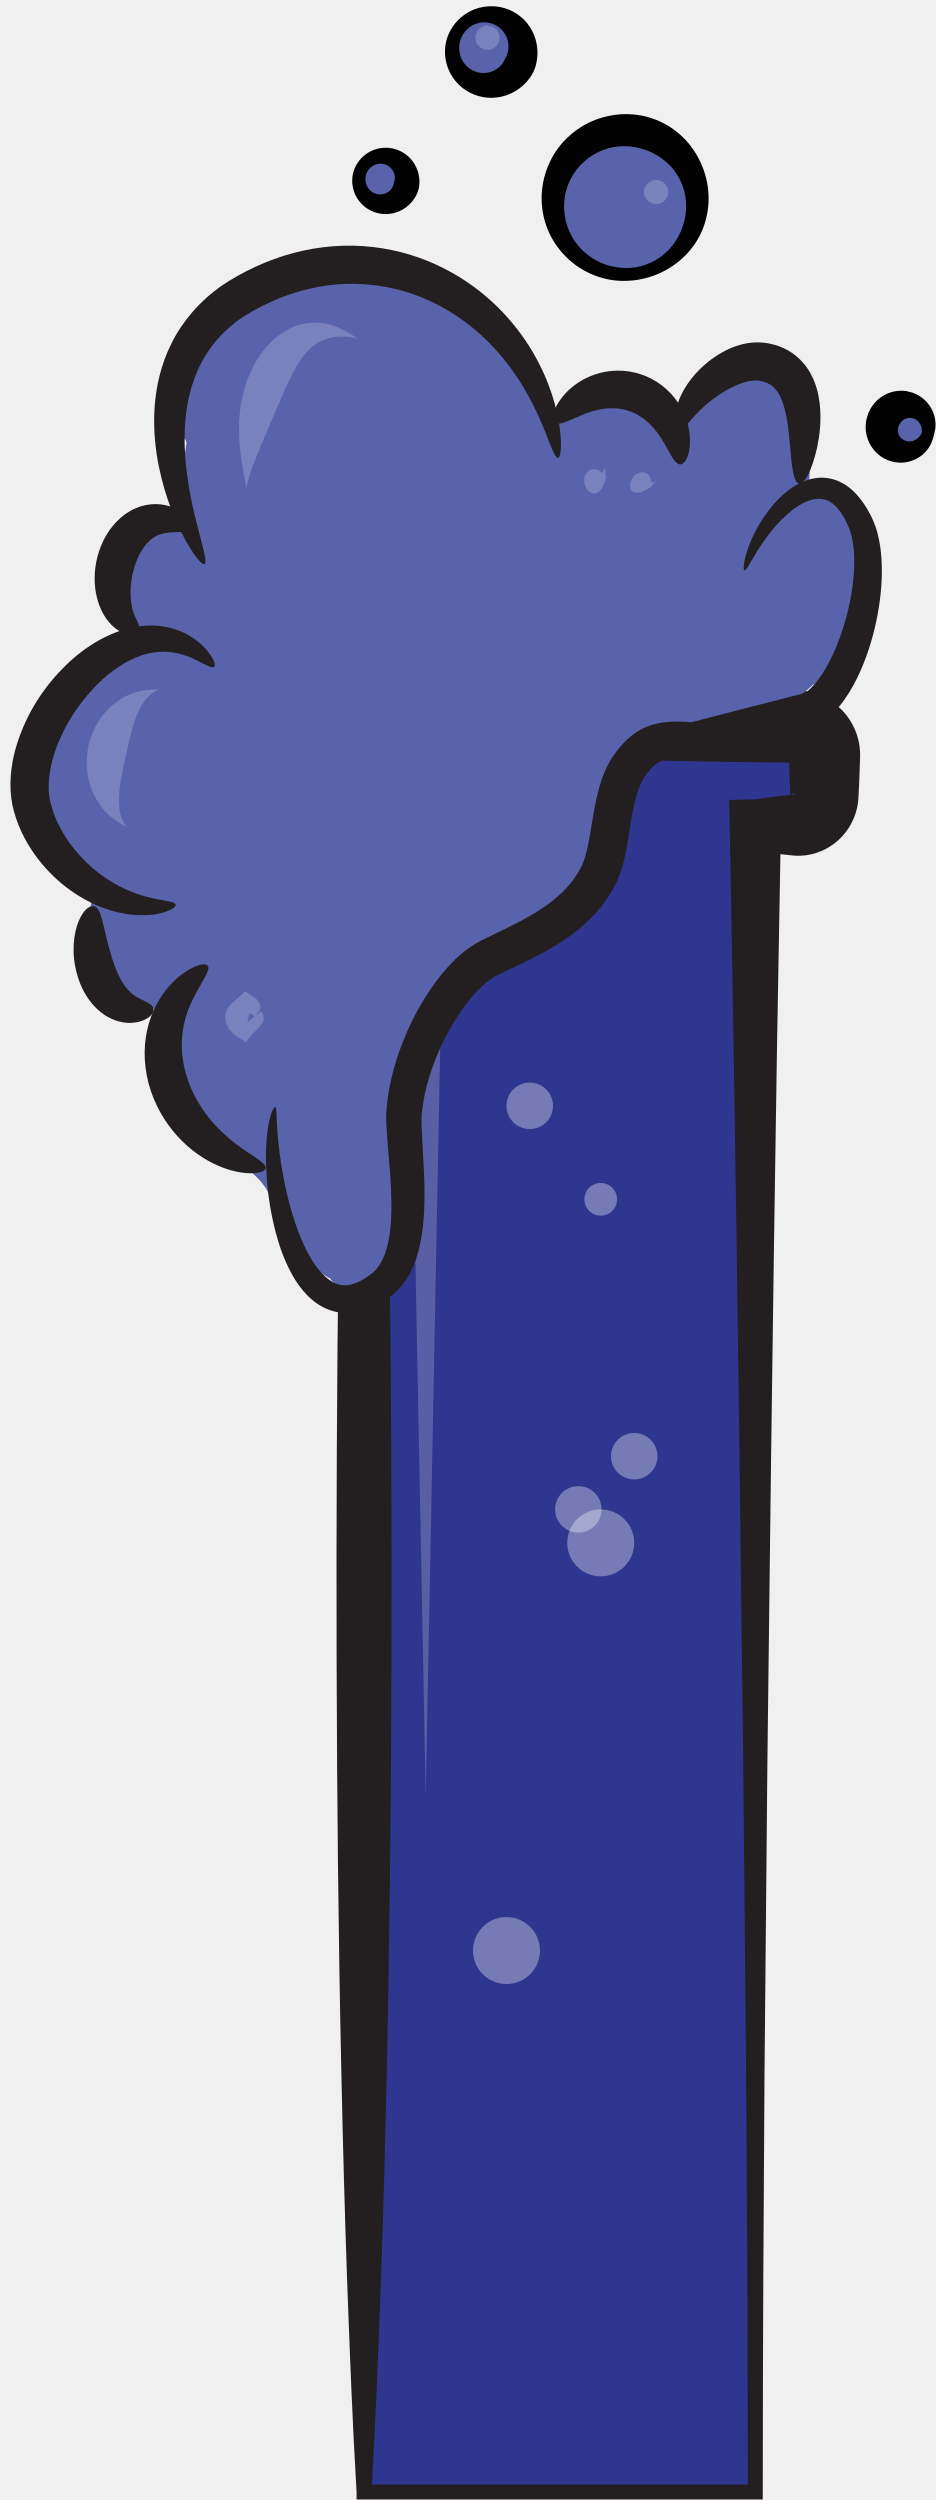
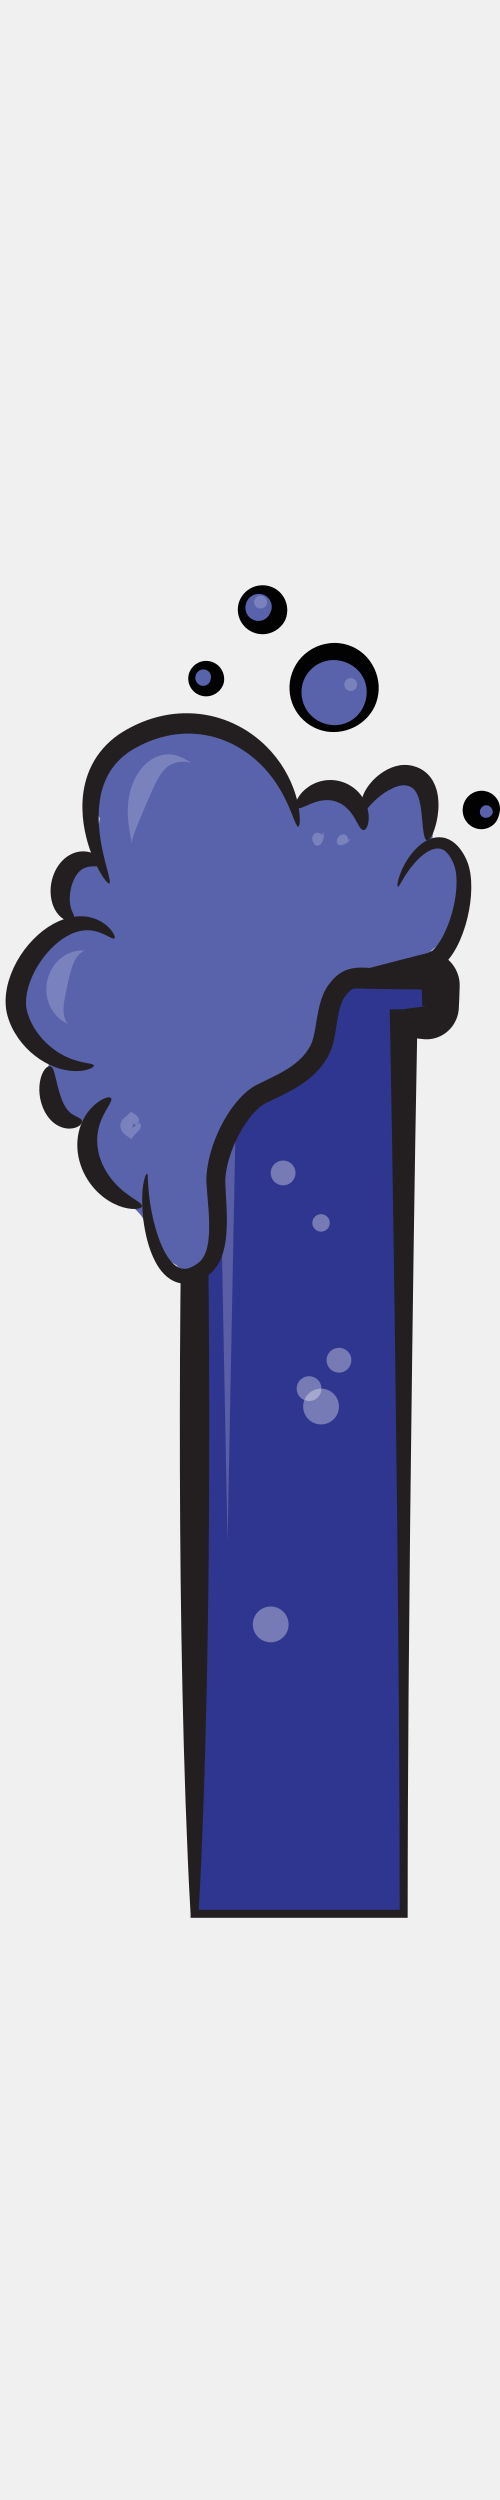
- <svg xmlns="http://www.w3.org/2000/svg" version="1.1" id="Layer_1" x="0px" y="0px" width="145.549px" height="388.947px" viewBox="0 0 145.549 388.947" enable-background="new 0 0 145.549 388.947" xml:space="preserve">
+ <svg xmlns="http://www.w3.org/2000/svg" version="1.1" id="Layer_1" x="0px" y="0px" width="100px" height="500px" viewBox="0 0 145.549 388.947" enable-background="new 0 0 145.549 388.947" xml:space="preserve">
  <g>
    <g>
      <path fill="#2F368F" d="M50.408,113.021h73.332c2.504,0,4.533,2.029,4.533,4.534v6.274c0,2.504-2.029,4.534-4.533,4.534h-6.23    v259.345H56.637V128.364h-6.229c-2.504,0-4.535-2.03-4.535-4.534v-6.274C45.873,115.051,47.904,113.021,50.408,113.021z" />
      <rect x="58.129" y="156.089" fill="#2F368F" width="59.619" height="217.083" />
      <path fill="#231F20" d="M133.799,116.863c-0.014-0.288-0.047-0.575-0.084-0.863c-0.166-1.152-0.545-2.277-1.098-3.304    c-1.102-2.054-2.924-3.696-5.105-4.562c-0.543-0.219-1.107-0.392-1.68-0.511c-0.287-0.058-0.574-0.109-0.865-0.144l-0.223-0.025    l-0.275-0.023l-0.279-0.016l-0.146-0.006l-0.336-0.006l-0.195,0.002l-0.393,0.003l-0.781,0.005l-3.127,0.02l-6.254,0.075    c-4.172,0.067-8.34,0.147-12.512,0.28c-8.338,0.227-16.678,0.579-25.02,0.885c-8.34,0.334-16.678,0.565-25.018,0.762    c-1.99,0.009-3.977,0.795-5.453,2.12c-1.479,1.328-2.471,3.206-2.689,5.233l-0.037,0.45l-0.012,0.208l-0.016,0.511l-0.029,0.835    l-0.053,1.67c-0.039,1.114-0.047,2.229-0.057,3.344c-0.006,0.974,0.186,2.037,0.559,2.984c0.377,0.956,0.932,1.836,1.627,2.574    c1.379,1.489,3.355,2.407,5.35,2.494c1.062,0.023,1.428-0.094,2.021-0.151c0.559-0.075,1.115-0.16,1.672-0.261    c0.318-0.058,0.637-0.129,0.957-0.195c-0.836,20.65-1.24,41.298-1.557,61.947c-0.287,21.612-0.377,43.224-0.322,64.834    c0.061,21.615,0.264,43.227,0.748,64.837c0.229,10.806,0.525,21.613,0.904,32.419c0.41,10.805,0.805,21.61,1.455,32.417v0.001    v1.161h1.16h60.873h1.16l0.002-1.161l0.023-16.209l0.055-16.209l0.191-32.419l0.301-32.418l0.148-16.207l0.195-16.21l0.396-32.418    l0.443-32.418c0.287-20.103,0.611-40.208,0.994-60.312c0.262,0.029,0.523,0.064,0.785,0.091l0.781,0.083l0.809,0.075    c2.127,0.1,4.361-0.602,6.084-1.96c1.738-1.338,3.01-3.335,3.479-5.552c0.062-0.278,0.107-0.543,0.145-0.841    c0.02-0.178,0.035-0.356,0.047-0.534l0.016-0.229l0.043-0.916l0.076-1.564c0.037-1.042,0.086-2.083,0.109-3.126l0.02-0.783v-0.337    C133.812,117.151,133.809,117.009,133.799,116.863z M122.725,117.62c0.002-0.014,0.002-0.027,0.002-0.041l0.002-0.02    c0.002-0.016,0.002,0.052,0.004,0.073l0.004,0.159c-0.004-0.028-0.012-0.056-0.012-0.084    C122.721,117.678,122.723,117.647,122.725,117.62z M120.641,123.933c-1.043,0.126-2.086,0.264-3.129,0.438h-0.002l-4.07,0.08    l0.078,3.914c0.424,21.611,0.766,43.224,1.076,64.835l0.443,32.418l0.395,32.418l0.197,16.21l0.148,16.207l0.301,32.418    l0.191,32.419l0.055,16.209l0.021,15.045H57.863c0.611-10.419,0.996-20.837,1.393-31.255c0.377-10.806,0.674-21.613,0.904-32.419    c0.48-21.611,0.688-43.223,0.746-64.837c0.055-21.611-0.035-43.222-0.322-64.834c-0.33-21.611-0.742-43.224-1.664-64.835    l-0.1-2.382l-2.184,0.099h-0.002c-1.115-0.356-2.23-0.601-3.344-0.802c-0.557-0.101-1.113-0.183-1.672-0.258    c-0.518-0.078-1.27-0.134-1.318-0.199c-0.227-0.133-0.369-0.292-0.477-0.467c-0.051-0.09-0.086-0.177-0.105-0.263    c-0.023-0.096-0.027-0.147-0.031-0.286c-0.01-1.115-0.018-2.23-0.057-3.344l-0.053-1.67l-0.051-1.338    c-0.016-0.194,0.059-0.442,0.236-0.609c0.172-0.184,0.402-0.25,0.645-0.235c8.34,0.197,16.678,0.425,25.018,0.759    c8.342,0.308,16.682,0.659,25.02,0.885c4.172,0.133,8.34,0.212,12.512,0.282l6.254,0.075l3.127,0.02l0.424,0.004    c0.023,0.969,0.066,1.938,0.102,2.907l0.074,1.564l0.02,0.392l0.01,0.173l-0.762,0.08    C121.684,123.803,121.162,123.864,120.641,123.933z M123.072,123.659c0.199-0.284,0.561-0.261,0.668-0.068L123.072,123.659z     M123.809,118.646l-0.084-0.002l-0.014-0.002h0.049l0.049,0.002h0.021L123.809,118.646z" />
      <g opacity="0.2">
        <polygon fill="#FFFFFF" points="69.234,123.959 66.234,279.436 63.234,123.959    " />
      </g>
      <circle opacity="0.34" fill="#FFFFFF" cx="93.46" cy="240.039" r="5.21" />
      <circle opacity="0.34" fill="#FFFFFF" cx="93.46" cy="186.589" r="2.544" />
      <circle opacity="0.34" fill="#FFFFFF" cx="98.672" cy="226.554" r="3.615" />
      <circle opacity="0.34" fill="#FFFFFF" cx="89.973" cy="234.828" r="3.615" />
      <circle opacity="0.34" fill="#FFFFFF" cx="82.415" cy="172.042" r="3.616" />
      <circle opacity="0.34" fill="#FFFFFF" cx="78.8" cy="303.466" r="5.21" />
    </g>
    <g>
      <path fill="#5963AC" d="M133.219,81.452c-0.287-1.004-1.078-1.725-2-2.031c-0.346-0.474-0.863-0.857-1.588-1.061    c-0.881-1.074-2.135-1.261-3.209-0.874c-0.254-0.066-0.508-0.13-0.762-0.191c0.752-6.528,0.57-13.188-2.744-19.059    c-1.289-2.284-4.371-1.7-5.355,0.419c-3.979-3.895-9.316,0.709-11.855,3.974c-0.469,0.602-0.695,1.242-0.744,1.862    c-1.502-1.325-3.193-2.027-5.506-2.528c-4.789-1.038-10.086-0.547-14.041,2.173c-0.803-3.311-2.689-6.243-5.467-8.507    c-0.404-0.33-0.883-0.536-1.383-0.637c-0.217-0.417-0.42-0.839-0.648-1.255c-0.613-1.115-1.523-1.551-2.426-1.522    c-4.156-6.334-9.594-11.37-17.463-8.856c-0.098,0.031-0.184,0.071-0.275,0.109c-9.271-1.858-21.572,1.002-25.053,9.356    c-4.121,3.605-6.738,8.705-4.766,14.225c0.201,0.564,0.535,1.027,0.941,1.382c0.047,0.167,0.1,0.333,0.152,0.5    c-0.705,3.627-0.619,8.375,0.604,12.023c-0.107,0.176-0.215,0.352-0.324,0.526c-2.025-0.196-4.295,0.647-5.994,1.681    c-0.725,0.44-1.148,1.087-1.328,1.785c-3.604,3.15-3.689,8.914,0.221,12.927c0.031,0.032,0.064,0.057,0.098,0.088    c-1.008,1.124-2.031,2.234-3.078,3.322c-1.902,1.979-3.77,3.955-5.494,6.021c-0.857-0.162-1.779,0.05-2.525,0.827    c-1.779,1.853-2.77,4.089-3.25,6.479c-0.422,1.236-0.76,2.511-1.021,3.844c-0.15,0.762-0.057,1.421,0.188,1.969    c-0.074,0.164-0.137,0.34-0.188,0.531c-0.906,3.378,0.275,6.046,2.334,8.235c-0.656,0.848-0.838,1.982-0.033,3.077    c0.916,1.243,4.141,3.389,5.953,5.302c-0.361,0.339-0.631,0.798-0.754,1.386c-0.65,3.109-0.533,5.665,0.312,7.906    c-1.266,4.126-0.334,9.128,4.318,10.408c1.293,0.355,2.574,0.06,3.809-0.311c0.322-0.096,0.619-0.155,0.9-0.186    c1.613,1.968,2.803,4.174,3.877,6.462c-0.381,2.598,0.672,5.798,2.588,8.151c-1.176,7.754,11.59,9.213,12.088,16.367    c0.078,1.136,0.816,2.141,1.766,2.666c1.623,3.562,3.898,6.743,7.273,8.497c0.49,0.781,1.336,1.337,2.461,1.337h2    c1.627,0,2.67-1.294,2.9-2.674c0.955-0.233,1.771-0.884,1.992-2.028c0.438-2.272,0.596-4.482,0.607-6.798    c0.002-0.492-0.117-0.922-0.309-1.299c-0.178-8.426-1.186-17.539,1.674-25.135c0.342-0.389,0.523-0.87,0.57-1.385    c0.527-1.163,1.156-2.285,1.908-3.358c0.129-0.176,0.254-0.355,0.387-0.528c0.061-0.081,0.125-0.162,0.188-0.243    c0.383-0.486,0.779-0.965,1.203-1.43c0.064-0.072,0.107-0.147,0.164-0.221c1.77-1.489,5.143-2.225,7.229-3.257    c2.152-1.065,4.031-2.857,5.85-4.401c6.932-5.884,11.973-12.554,14.369-21.375c0.701-2.586,1.174-5.243,2.576-7.563    c1.947-3.225,6.943-4.218,10.289-4.97c6.998-1.577,13.926-2.064,19.008-7.02c0.143-0.062,0.279-0.132,0.408-0.223    c1.162-0.831,1.641-1.554,1.865-2.73c1.215-0.381,2.121-1.552,2.121-2.86c0-0.334-0.068-0.649-0.17-0.948    c0.686-1.308,1.211-2.762,1.572-4.302C134.16,91.318,134.682,86.592,133.219,81.452z" />
      <g>
        <path fill="#231F20" d="M115.826,88.75c-0.189-0.053-0.199-0.888,0.215-2.388c0.422-1.492,1.252-3.656,2.949-6.138     c0.859-1.232,1.932-2.554,3.441-3.769c0.758-0.6,1.633-1.177,2.697-1.6c1.055-0.421,2.35-0.676,3.709-0.461     c1.357,0.199,2.658,0.885,3.658,1.775c1.014,0.892,1.793,1.953,2.453,3.065c0.629,1.061,1.248,2.401,1.578,3.742     c0.352,1.339,0.537,2.704,0.621,4.086c0.162,2.763-0.07,5.601-0.6,8.496c-0.539,2.892-1.369,5.85-2.674,8.818     c-0.662,1.481-1.436,2.969-2.463,4.424c-0.512,0.727-1.094,1.444-1.779,2.133c-0.348,0.344-0.723,0.679-1.133,1l-0.404,0.293     l-0.467,0.312c-0.148,0.123-0.326,0.176-0.51,0.221l-0.539,0.154l-9.502,2.699L112.15,117l-2.508,0.703l-0.695,0.195     c-0.414,0.085-0.816,0.308-1.248,0.206l-0.916-0.067l-0.59-0.026c-1.576-0.056-2.91,0.104-3.703,0.58     c-0.424,0.237-0.844,0.593-1.305,1.112c-0.227,0.258-0.459,0.551-0.691,0.867c-0.113,0.156-0.227,0.299-0.297,0.421     c-0.07,0.114-0.148,0.239-0.23,0.396c-0.648,1.178-1.096,2.73-1.439,4.414c-0.344,1.692-0.588,3.524-0.922,5.471     c-0.361,1.938-0.717,4.062-1.844,6.311c-1.023,2.037-2.408,3.872-4,5.437c-3.203,3.141-6.955,5.107-10.424,6.794l-2.561,1.224     l-1.229,0.598c-0.227,0.112-0.357,0.177-0.494,0.254c-0.141,0.08-0.285,0.165-0.43,0.261c-1.174,0.762-2.346,1.92-3.391,3.172     c-2.098,2.54-3.797,5.505-5.09,8.515c-1.287,3.017-2.176,6.133-2.492,9.135c-0.168,1.232-0.016,2.957,0.053,4.548l0.264,4.89     c0.129,3.267,0.146,6.522-0.354,9.771c-0.256,1.622-0.646,3.251-1.322,4.837c-0.664,1.576-1.674,3.132-3.076,4.319     c-0.344,0.293-0.734,0.573-1.064,0.782c-0.295,0.194-0.619,0.407-0.977,0.61c-0.695,0.401-1.438,0.755-2.232,1.027     c-1.57,0.555-3.449,0.714-5.137,0.224c-1.693-0.474-3.037-1.466-4.045-2.502c-1.018-1.049-1.76-2.173-2.375-3.28     c-1.215-2.222-1.938-4.4-2.488-6.439c-1.07-4.089-1.41-7.664-1.502-10.583c-0.078-2.921,0.148-5.196,0.477-6.715     c0.328-1.526,0.76-2.265,0.953-2.209c0.205,0.056,0.182,0.842,0.252,2.313c0.066,1.471,0.219,3.642,0.645,6.405     c0.434,2.753,1.102,6.129,2.381,9.804c0.648,1.824,1.457,3.736,2.568,5.482c1.088,1.729,2.611,3.302,4.203,3.619     c0.787,0.169,1.627,0.079,2.555-0.293c0.459-0.185,0.932-0.434,1.402-0.737c0.23-0.145,0.473-0.32,0.746-0.518     c0.244-0.17,0.408-0.305,0.588-0.471c1.41-1.285,2.215-3.676,2.523-6.365c0.318-2.701,0.229-5.68,0.012-8.788l-0.393-4.81     c-0.066-0.829-0.133-1.672-0.18-2.547c-0.023-0.448-0.043-0.862-0.051-1.366c-0.012-0.562,0.039-1.063,0.068-1.511     c0.312-3.719,1.291-7.34,2.711-10.838c1.439-3.492,3.295-6.887,5.838-10.041c1.291-1.568,2.732-3.094,4.676-4.4     c0.242-0.162,0.498-0.319,0.764-0.47c0.27-0.154,0.559-0.301,0.75-0.397l1.299-0.644l2.541-1.233     c3.318-1.622,6.455-3.358,8.826-5.7c1.182-1.162,2.15-2.462,2.857-3.856c0.633-1.19,0.996-2.877,1.318-4.651     c0.318-1.786,0.58-3.685,0.996-5.647c0.426-1.958,0.973-4.022,2.107-6.062c0.137-0.247,0.297-0.513,0.475-0.784     c0.172-0.268,0.344-0.484,0.5-0.694c0.314-0.416,0.652-0.835,1.033-1.253c0.75-0.832,1.711-1.687,2.875-2.311     c1.16-0.633,2.424-0.96,3.549-1.104c1.139-0.148,2.176-0.141,3.164-0.098l0.729,0.045l0.359,0.028     c0.053,0.004,0.025,0.004,0.041,0.005c0.012,0.004,0.021,0.001,0.033,0.001l0.57-0.148l2.521-0.657l4.957-1.284l9.525-2.443     c0.023-0.006,0.051-0.002,0.07-0.016l0.031-0.014c0,0,0.006-0.002,0.078-0.053c0.221-0.161,0.443-0.346,0.662-0.549     c0.438-0.413,0.865-0.894,1.262-1.421c0.799-1.053,1.49-2.258,2.094-3.493c1.205-2.482,2.064-5.108,2.656-7.661     c0.586-2.558,0.906-5.075,0.893-7.411c-0.006-1.166-0.102-2.287-0.307-3.311c-0.195-1.033-0.525-1.878-0.998-2.833     c-0.898-1.811-2.1-3.101-3.375-3.377c-1.281-0.343-2.842,0.239-4.117,1.076c-1.295,0.842-2.381,1.89-3.283,2.895     c-1.805,2.031-2.926,3.9-3.672,5.164C116.412,88.103,116.035,88.811,115.826,88.75z" />
      </g>
      <g>
        <path fill="#231F20" d="M41.326,181.75c-0.068,0.4-0.721,0.712-1.9,0.776c-1.172,0.06-2.879-0.146-4.857-0.907     c-1.971-0.755-4.203-2.078-6.229-4.085c-2.021-1.996-3.834-4.678-4.891-7.866c-1.061-3.181-1.205-6.536-0.553-9.414     c0.631-2.893,2.008-5.237,3.432-6.839c1.432-1.616,2.881-2.547,3.953-3.016c1.084-0.462,1.805-0.476,2.045-0.15     c0.533,0.697-1.066,2.537-2.488,5.55c-0.701,1.507-1.307,3.319-1.49,5.369c-0.195,2.042,0.039,4.322,0.799,6.614     c0.76,2.292,1.953,4.344,3.285,6.035c1.336,1.698,2.809,3.034,4.154,4.071C39.287,179.951,41.471,180.894,41.326,181.75z" />
      </g>
      <g>
        <path fill="#231F20" d="M14.801,141.045c0.711,0.422,0.969,1.544,1.402,3.298c0.418,1.737,0.936,4.172,1.828,6.417     c0.445,1.115,0.941,2.021,1.432,2.682c0.49,0.666,0.988,1.133,1.592,1.527c1.209,0.778,2.641,1.112,2.826,1.936     c0.098,0.396-0.105,0.87-0.68,1.325c-0.572,0.439-1.545,0.881-2.928,0.908c-1.365,0.041-3.141-0.488-4.582-1.655     c-1.457-1.148-2.543-2.77-3.23-4.492c-1.354-3.473-1.176-6.713-0.49-8.953c0.354-1.121,0.863-2.001,1.398-2.523     C13.908,140.984,14.441,140.853,14.801,141.045z" />
      </g>
      <g>
        <path fill="#231F20" d="M33.326,103.75c-0.32,0.293-1.273-0.311-2.883-1.095c-1.6-0.775-3.949-1.61-6.748-1.108     c-2.787,0.455-5.988,2.279-8.826,5.2c-2.822,2.898-5.391,6.863-6.641,11.253c-0.619,2.166-0.812,4.384-0.52,6.182     c0.365,1.93,1.186,3.892,2.203,5.571c2.057,3.411,4.9,5.925,7.541,7.501c2.658,1.6,5.137,2.276,6.908,2.622     c1.777,0.345,2.879,0.45,2.965,0.875c0.084,0.381-0.891,1.078-2.959,1.461c-2.045,0.375-5.23,0.283-8.768-1.142     c-3.514-1.406-7.363-4.088-10.312-8.287c-1.463-2.111-2.688-4.547-3.344-7.458c-0.604-3.073-0.287-6.08,0.506-8.944     c1.652-5.708,4.902-10.285,8.613-13.643c3.707-3.341,8.205-5.413,12.314-5.42c2.035-0.025,3.871,0.458,5.289,1.151     c1.428,0.691,2.459,1.553,3.184,2.323C33.285,102.358,33.615,103.495,33.326,103.75z" />
      </g>
      <g>
        <path fill="#231F20" d="M29.826,82.25c-0.219,0.361-0.752,0.477-1.482,0.517c-0.727,0.039-1.67,0.002-2.59,0.167     c-0.934,0.16-1.736,0.521-2.469,1.186c-0.736,0.662-1.469,1.727-2.016,3.08c-0.543,1.352-0.842,2.801-0.934,4.085     c-0.094,1.293,0.021,2.411,0.234,3.3c0.207,0.899,0.545,1.599,0.852,2.193c0.303,0.591,0.543,1.075,0.404,1.472     c-0.131,0.379-0.658,0.657-1.59,0.54c-0.91-0.108-2.24-0.734-3.314-2.042c-2.209-2.614-3.002-7.327-1.215-11.796     c0.896-2.227,2.453-4.256,4.531-5.445c1.027-0.591,2.154-0.944,3.209-1.043c1.055-0.112,2.018,0.027,2.816,0.258     c1.604,0.482,2.572,1.295,3.113,1.951C29.918,81.342,30.035,81.905,29.826,82.25z" />
      </g>
      <g>
        <path fill="#231F20" d="M86.826,71.25c-0.426,0.062-0.969-1.455-2-4.045c-1.041-2.573-2.633-6.254-5.498-10.115     c-2.842-3.837-7.061-7.843-12.693-10.373c-5.584-2.559-12.566-3.417-19.412-1.564c-1.709,0.45-3.365,1.047-4.951,1.755     c-0.793,0.354-1.568,0.738-2.326,1.144c-0.744,0.399-1.537,0.856-2.158,1.261c-2.641,1.768-4.779,4.088-6.201,6.644     c-1.439,2.562-2.229,5.363-2.594,8.081c-0.363,2.724-0.326,5.364-0.115,7.773c0.439,4.837,1.502,8.751,2.207,11.467     c0.727,2.718,1.123,4.281,0.742,4.472c-0.357,0.181-1.469-1.035-2.904-3.593c-1.41-2.56-3.186-6.474-4.242-11.738     c-0.518-2.628-0.836-5.603-0.641-8.852c0.199-3.235,0.945-6.783,2.66-10.192c1.705-3.416,4.385-6.55,7.795-8.93     c0.902-0.616,1.709-1.092,2.598-1.593c0.877-0.49,1.783-0.953,2.713-1.38c1.863-0.856,3.832-1.579,5.883-2.12     c4.102-1.092,8.332-1.384,12.326-0.922c3.998,0.454,7.744,1.645,11.012,3.303c6.582,3.326,11.123,8.379,13.844,13.019     c2.75,4.681,3.824,8.95,4.217,11.865C87.463,69.558,87.219,71.197,86.826,71.25z" />
      </g>
      <g>
        <path fill="#231F20" d="M105.826,72.25c-0.854,0.004-1.486-1.588-2.602-3.492c-1.098-1.909-2.881-4.019-5.424-4.833     c-2.525-0.866-5.213-0.227-7.264,0.641c-2.057,0.858-3.545,1.715-4.211,1.184c-0.623-0.472-0.352-2.355,1.697-4.602     c1.029-1.091,2.557-2.233,4.604-2.914c2.023-0.686,4.598-0.832,7.059-0.005c2.467,0.805,4.443,2.452,5.662,4.214     c1.24,1.77,1.783,3.61,1.945,5.112C107.572,70.608,106.604,72.27,105.826,72.25z" />
      </g>
      <g>
        <path fill="#231F20" d="M124.326,75.25c-0.844-0.118-1.143-2.48-1.42-5.958c-0.158-1.724-0.33-3.762-0.834-5.69     c-0.252-0.955-0.602-1.863-1.051-2.549c-0.455-0.694-0.947-1.131-1.623-1.444c-0.338-0.159-0.736-0.276-1.17-0.358     c-0.23-0.04-0.34-0.052-0.52-0.06c-0.176-0.008-0.371-0.001-0.574,0.019c-0.816,0.071-1.76,0.367-2.641,0.753     c-1.787,0.783-3.35,1.904-4.551,2.925c-1.205,1.034-2.059,1.995-2.668,2.705c-0.619,0.703-1.023,1.194-1.449,1.159     c-0.396-0.026-0.791-0.68-0.766-1.901c0.02-1.211,0.51-2.907,1.613-4.667c1.113-1.749,2.777-3.606,5.215-5.097     c1.225-0.731,2.648-1.396,4.414-1.695c0.439-0.074,0.902-0.122,1.387-0.129c0.484-0.014,1.043,0.029,1.475,0.093     c0.893,0.137,1.822,0.378,2.738,0.801c1.854,0.821,3.367,2.376,4.199,3.938c0.859,1.573,1.223,3.115,1.406,4.505     c0.338,2.794,0.014,5.103-0.369,6.982C126.303,73.321,125.119,75.363,124.326,75.25z" />
      </g>
      <g opacity="0.2">
        <path fill="#FFFFFF" d="M38.326,76.25c0.006,0-0.025-0.491-0.188-1.396c-0.15-0.904-0.428-2.227-0.65-3.898     c-0.221-1.668-0.4-3.688-0.24-5.937c0.156-2.244,0.635-4.73,1.771-7.221c1.125-2.471,2.873-4.744,5.139-6.157     c1.121-0.705,2.35-1.167,3.514-1.35c1.166-0.184,2.248-0.112,3.154,0.088c1.824,0.408,2.996,1.176,3.789,1.64     c0.783,0.494,1.205,0.739,1.211,0.73c0.002,0.001-0.459-0.208-1.355-0.327c-0.881-0.119-2.23-0.142-3.615,0.289     c-0.688,0.217-1.363,0.547-1.967,0.992c-0.607,0.444-1.148,0.996-1.65,1.643c-0.998,1.296-1.873,2.996-2.764,4.949     c-0.885,1.952-1.717,3.946-2.518,5.813c-0.793,1.869-1.551,3.615-2.143,5.119c-0.592,1.504-1.027,2.763-1.246,3.644     C38.34,75.753,38.322,76.251,38.326,76.25z" />
      </g>
      <g opacity="0.2">
        <path fill="#FFFFFF" d="M19.826,128.75c0,0-0.072-0.058-0.227-0.145l-0.699-0.391c-0.299-0.184-0.701-0.397-1.117-0.723     c-0.418-0.322-0.914-0.711-1.383-1.227c-0.945-1.018-1.895-2.49-2.422-4.289c-0.537-1.792-0.668-3.887-0.197-5.975     c0.461-2.088,1.471-3.948,2.744-5.346c1.27-1.406,2.793-2.32,4.109-2.79c0.656-0.245,1.279-0.36,1.799-0.45     c0.521-0.094,0.975-0.098,1.324-0.119c0.354-0.018,0.623-0.012,0.801-0.021c0.178-0.007,0.268-0.024,0.268-0.024     s-0.375,0.069-0.938,0.453c-0.285,0.177-0.598,0.457-0.922,0.788c-0.328,0.328-0.635,0.768-0.93,1.236     c-0.59,0.953-1.029,2.154-1.398,3.435c-0.367,1.29-0.674,2.679-1,4.137c-0.318,1.459-0.625,2.862-0.852,4.201     c-0.225,1.336-0.359,2.622-0.275,3.75c0.049,0.558,0.115,1.089,0.25,1.534c0.133,0.445,0.281,0.836,0.445,1.128     C19.525,128.516,19.83,128.752,19.826,128.75z" />
      </g>
      <g opacity="0.2">
        <path fill="#FFFFFF" d="M38.326,162.25c0.006-0.002-0.043-0.104-0.279-0.259c-0.107-0.081-0.25-0.178-0.443-0.292     c-0.178-0.116-0.455-0.241-0.666-0.409c-0.217-0.165-0.516-0.351-0.725-0.581c-0.211-0.229-0.496-0.486-0.666-0.782     c-0.389-0.586-0.584-1.316-0.492-2.021c0.092-0.709,0.455-1.301,0.943-1.738l2.133-1.911l0.195,0.093     c0.244,0.117,0.494,0.314,0.783,0.502c0.275,0.206,0.654,0.398,1.023,0.871c0.18,0.227,0.311,0.505,0.35,0.726     c0.043,0.224,0.021,0.388-0.012,0.511c-0.096,0.25-0.225,0.381-0.314,0.509c-0.383,0.486-0.348,0.799-0.33,0.781     c0.025-0.02-0.203-0.147-0.791-0.498c-0.145-0.08-0.32-0.182-0.494-0.179c-0.018,0.002-0.035,0.002-0.053,0.007     c-0.025,0.011,0.01-0.002,0.057-0.019l0.119-0.05c0.113-0.044,0.203-0.091,0.254-0.123c0.104-0.062,0.094-0.083,0.051-0.021     c-0.043,0.061-0.123,0.208-0.203,0.468c-0.037,0.123-0.08,0.281-0.117,0.462l-0.076,0.408c-0.037,0.144-0.133,0.327-0.246,0.444     l2.328-1.818c0.256,0.494,0.398,0.938,0.352,1.33c-0.047,0.392-0.285,0.718-0.639,1.088c-0.15,0.182-0.398,0.379-0.568,0.573     c-0.16,0.194-0.406,0.4-0.562,0.593c-0.152,0.189-0.369,0.386-0.49,0.552c-0.131,0.167-0.227,0.312-0.287,0.428     C38.316,162.135,38.318,162.252,38.326,162.25z" />
      </g>
      <g opacity="0.2">
        <path fill="#FFFFFF" d="M93.326,73.25c-0.004-0.007-0.01,0.038,0.111,0.193c0.053,0.069,0.133,0.162,0.27,0.257     c0.113,0.076,0.045,0.029,0.018,0.017l-0.078-0.04c-0.064-0.023-0.09-0.034-0.133-0.035c-0.014-0.003-0.021,0.003,0.008-0.008     c0.057-0.016,0.223-0.138,0.357-0.369c0.141-0.227,0.232-0.505,0.303-0.757c0.021-0.075,0.08-0.412,0.025-0.064     c-0.027,0.18-0.045,0.453-0.039,0.638c0.004,0.18,0.008,0.435,0.027,0.584c0.02,0.164,0.041,0.285,0.061,0.371     c0.041,0.195,0.07,0.22,0.07,0.213c-0.002-0.007-0.025,0.018-0.082,0.208l-0.115,0.365c-0.049,0.148-0.121,0.392-0.205,0.563     c-0.08,0.178-0.193,0.439-0.318,0.601c-0.123,0.17-0.285,0.402-0.463,0.521c-0.172,0.148-0.383,0.235-0.6,0.263     c-0.227,0.021-0.453-0.015-0.709-0.17c-0.234-0.141-0.484-0.397-0.656-0.734c-0.184-0.34-0.305-0.789-0.275-1.234     c-0.006-0.458,0.223-0.872,0.43-1.148c0.207-0.268,0.533-0.408,0.76-0.451c0.223-0.073,0.486-0.011,0.646,0.02     c0.172,0.035,0.291,0.085,0.377,0.117C93.299,73.252,93.33,73.257,93.326,73.25z" />
      </g>
      <g opacity="0.2">
        <path fill="#FFFFFF" d="M101.326,74.75c0.002-0.007-0.025,0.02-0.035,0.215c-0.002,0.043-0.004,0.094,0,0.155     c-0.002,0.035,0.029,0.199,0.018,0.132c-0.006-0.043-0.027-0.098-0.035-0.128c-0.033-0.084-0.082-0.107-0.043-0.084     c0.037,0.021,0.182,0.042,0.363-0.005c0.184-0.043,0.369-0.136,0.531-0.228l0.219-0.143l0.047-0.035     c0.004-0.003,0.023-0.018,0.016-0.012l-0.07,0.052l-0.242,0.205c-0.133,0.119-0.314,0.294-0.414,0.407     c-0.109,0.122-0.186,0.216-0.238,0.286c-0.117,0.155-0.119,0.188-0.115,0.184c0.004-0.005-0.025,0-0.189,0.106l-0.322,0.194     c-0.133,0.077-0.35,0.208-0.521,0.28c-0.176,0.078-0.432,0.195-0.625,0.231c-0.199,0.046-0.469,0.109-0.67,0.083     c-0.217-0.002-0.422-0.075-0.586-0.192c-0.168-0.128-0.295-0.296-0.361-0.568c-0.062-0.247-0.057-0.586,0.061-0.927     c0.109-0.354,0.338-0.737,0.668-1.018c0.311-0.312,0.756-0.43,1.086-0.469c0.326-0.034,0.643,0.106,0.822,0.239     c0.197,0.112,0.328,0.343,0.41,0.479c0.086,0.149,0.127,0.27,0.158,0.354C101.314,74.732,101.324,74.757,101.326,74.75z" />
      </g>
      <g>
        <circle fill="#5963AC" cx="97.255" cy="31.474" r="11.224" />
        <path fill="#020202" d="M110.227,31.518c-0.078,1.598-0.492,3.345-1.207,4.83c-0.721,1.508-1.744,2.845-2.963,3.929     c-2.432,2.179-5.604,3.39-8.803,3.421c-3.201,0.073-6.434-1.169-8.83-3.393c-2.42-2.214-3.998-5.382-4.143-8.875     c-0.182-3.302,1.053-6.908,3.457-9.472c1.205-1.281,2.666-2.351,4.301-3.071c0.818-0.357,1.674-0.635,2.551-0.824     c0.438-0.094,0.879-0.167,1.324-0.222l0.67-0.062l0.734-0.028l0.551,0.011l0.723,0.049c0.457,0.046,0.895,0.108,1.34,0.193     c0.883,0.176,1.742,0.46,2.566,0.813c1.645,0.723,3.115,1.801,4.301,3.11c2.365,2.632,3.6,6.152,3.43,9.545L110.227,31.518z      M106.729,31.474c-0.143-2.494-1.33-4.814-3.146-6.327c-0.893-0.769-1.91-1.357-2.979-1.758     c-0.533-0.209-1.088-0.354-1.646-0.462c-0.275-0.056-0.566-0.099-0.84-0.129l-0.375-0.032l-0.551-0.015     c-2.168-0.064-4.561,0.79-6.293,2.368c-1.775,1.581-2.963,3.815-3.119,6.4c-0.172,2.394,0.674,5.068,2.434,6.998     c0.883,0.96,1.957,1.769,3.168,2.311c1.213,0.54,2.527,0.835,3.873,0.871c2.689,0.06,5.357-1.152,7.07-3.153     c0.859-0.994,1.502-2.146,1.906-3.354c0.414-1.229,0.576-2.42,0.498-3.761V31.474z" />
      </g>
      <g>
        <circle fill="#5963AC" cx="75.842" cy="7.75" r="5.5" />
        <path fill="#020202" d="M83.604,7.808l0.016,0.27l-0.006,0.431c-0.014,0.266-0.031,0.514-0.07,0.771     c-0.074,0.51-0.197,1.018-0.387,1.501c-0.381,0.97-1.016,1.825-1.779,2.505c-1.508,1.391-3.592,2.078-5.535,1.909     c-1.951-0.151-3.754-1.123-4.924-2.521c-1.186-1.397-1.758-3.197-1.686-4.923c0.143-3.5,3.002-6.506,6.641-6.755     C77.57,0.832,79.533,1.368,81,2.592c1.494,1.202,2.49,3.125,2.605,5.158L83.604,7.808z M79.078,7.75     c0.127-0.853-0.062-1.791-0.617-2.62c-0.562-0.824-1.463-1.476-2.65-1.625c-1.051-0.149-2.318,0.233-3.148,1.066     c-0.846,0.824-1.316,2.021-1.213,3.179c0.061,1.159,0.676,2.222,1.537,2.855c0.861,0.65,1.922,0.866,2.855,0.701     c0.941-0.155,1.719-0.656,2.242-1.314c0.254-0.336,0.436-0.7,0.607-1.062c0.086-0.182,0.172-0.366,0.236-0.563l0.088-0.296     l0.033-0.108l0.029-0.27V7.75z" />
      </g>
      <g>
        <circle fill="#5963AC" cx="59.576" cy="28" r="3.75" />
        <path fill="#020202" d="M65.25,28.098l0.006,0.369c-0.01,0.192-0.035,0.43-0.062,0.643c-0.068,0.381-0.182,0.733-0.338,1.078     c-0.32,0.679-0.777,1.281-1.322,1.771c-1.092,0.979-2.578,1.453-3.957,1.329c-1.373-0.108-2.674-0.79-3.512-1.776     c-0.857-0.978-1.307-2.264-1.266-3.511c0.029-2.53,2.125-4.799,4.777-4.997c1.291-0.115,2.721,0.292,3.793,1.203     c1.086,0.896,1.805,2.309,1.883,3.794L65.25,28.098z M61.4,28c0.084-0.481-0.004-1.021-0.314-1.509     c-0.314-0.485-0.836-0.885-1.51-0.994c-0.662-0.117-1.391,0.095-1.928,0.575c-0.533,0.494-0.824,1.202-0.795,1.928     c0.033,0.72,0.391,1.385,0.93,1.793c0.549,0.409,1.199,0.535,1.793,0.42c0.586-0.117,1.053-0.449,1.346-0.867     c0.148-0.205,0.248-0.436,0.303-0.663c0.027-0.112,0.057-0.231,0.088-0.329c0.008-0.03,0.025-0.035,0.045-0.085l0.045-0.367     L61.4,28z" />
      </g>
      <g>
        <circle fill="#5963AC" cx="140.827" cy="66.622" r="3.628" />
        <path fill="#020202" d="M145.516,66.676c-0.205,1.079-0.48,2.374-1.289,3.346c-0.781,0.99-2.008,1.725-3.398,1.911     c-1.373,0.198-2.949-0.21-4.129-1.183c-0.584-0.493-1.088-1.109-1.443-1.819c-0.17-0.358-0.312-0.732-0.41-1.121     c-0.043-0.195-0.084-0.392-0.115-0.589l-0.031-0.298l-0.012-0.15l-0.006-0.074l-0.002-0.038v-0.018l0.002-0.147l0.002-0.356     c0.014-0.209,0.043-0.477,0.08-0.711c0.08-0.414,0.191-0.794,0.342-1.175c0.311-0.752,0.779-1.434,1.367-1.984     c0.588-0.549,1.293-0.967,2.047-1.214c0.379-0.118,0.766-0.204,1.154-0.242c0.195-0.013,0.389-0.025,0.58-0.028l0.684,0.043     l0.352,0.087c0.193,0.041,0.428,0.098,0.635,0.156c0.365,0.126,0.693,0.281,1.012,0.464c0.627,0.373,1.16,0.859,1.566,1.412     c0.82,1.102,1.16,2.454,1.016,3.676L145.516,66.676z M143.395,66.622c-0.141-0.68-0.58-1.216-1.111-1.455     c-0.266-0.119-0.537-0.17-0.787-0.162c-0.123,0.006-0.252,0.025-0.35,0.053c-0.029,0.024-0.027,0.04-0.07,0.051l-0.359,0.05     c0.219,0.007,0.061,0.002,0.107,0.005l-0.002,0l-0.004,0.003l-0.01,0.005l-0.018,0.011l-0.035,0.019l-0.068,0.037l-0.123,0.077     c-0.076,0.06-0.145,0.11-0.207,0.168c-0.123,0.117-0.223,0.237-0.307,0.359c-0.084,0.123-0.152,0.245-0.207,0.371     c-0.025,0.059-0.051,0.135-0.068,0.185c0,0-0.008-0.033-0.025-0.007l-0.033,0.355c0.006-0.255,0.002-0.07,0.004-0.126v0.002     v0.003v0.007l-0.002,0.014l-0.004,0.027l-0.012,0.058c-0.002,0.039-0.002,0.075-0.01,0.114c0,0.076-0.006,0.157,0.002,0.241     c0.006,0.168,0.041,0.356,0.129,0.535c0.16,0.378,0.471,0.75,1.002,0.942c0.514,0.191,1.172,0.146,1.732-0.214     c0.271-0.183,0.521-0.425,0.705-0.722c0.086-0.149,0.146-0.32,0.162-0.487v-0.217l-0.031-0.358V66.622z" />
      </g>
      <circle opacity="0.2" fill="#FFFFFF" cx="102.084" cy="29.875" r="1.875" />
      <circle opacity="0.2" fill="#FFFFFF" cx="75.842" cy="5.875" r="1.875" />
    </g>
  </g>
</svg>
